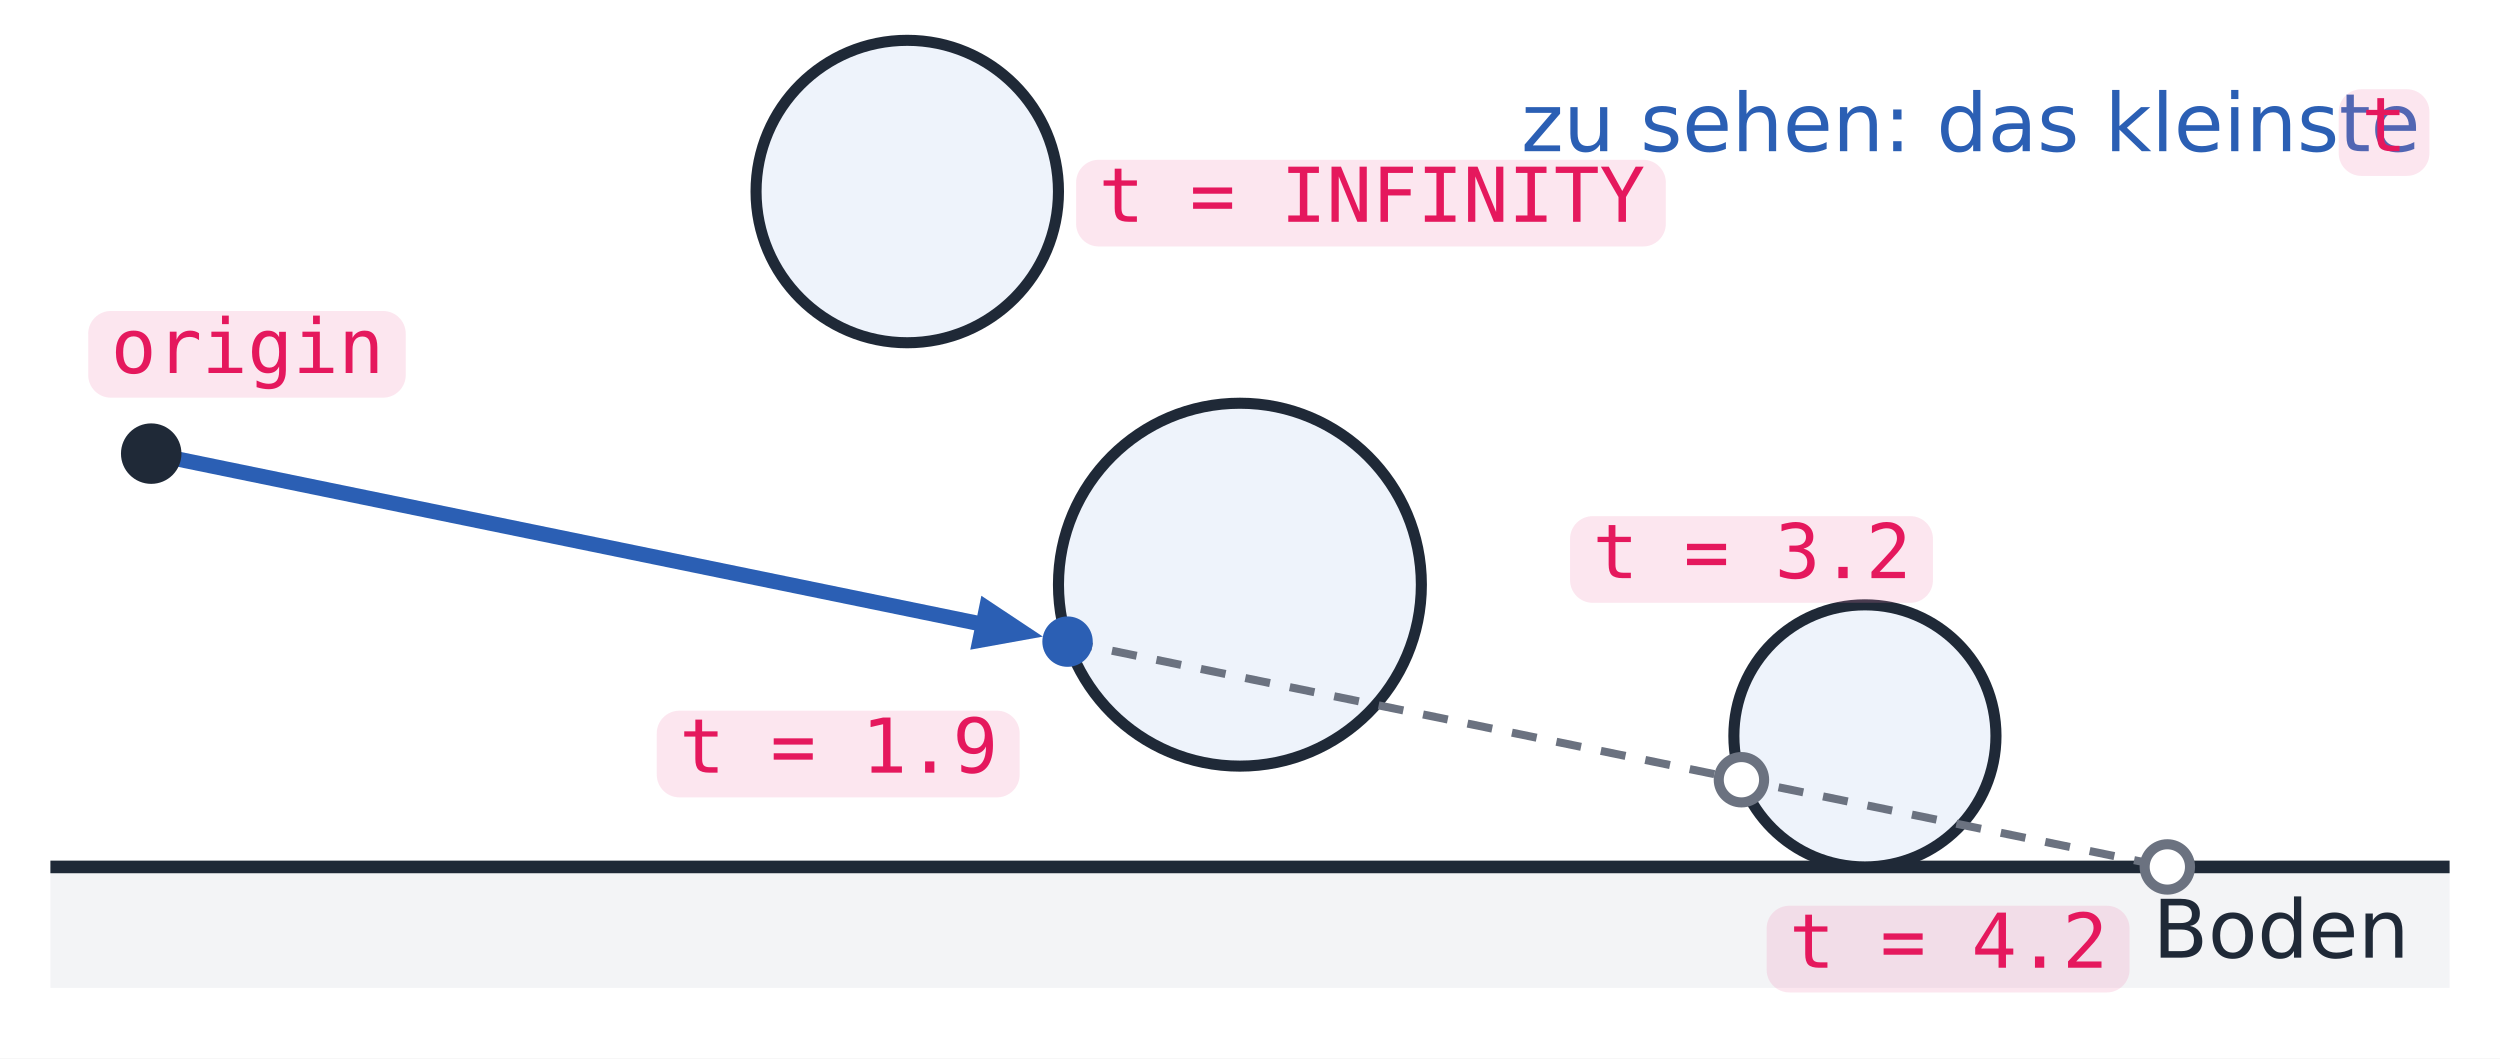
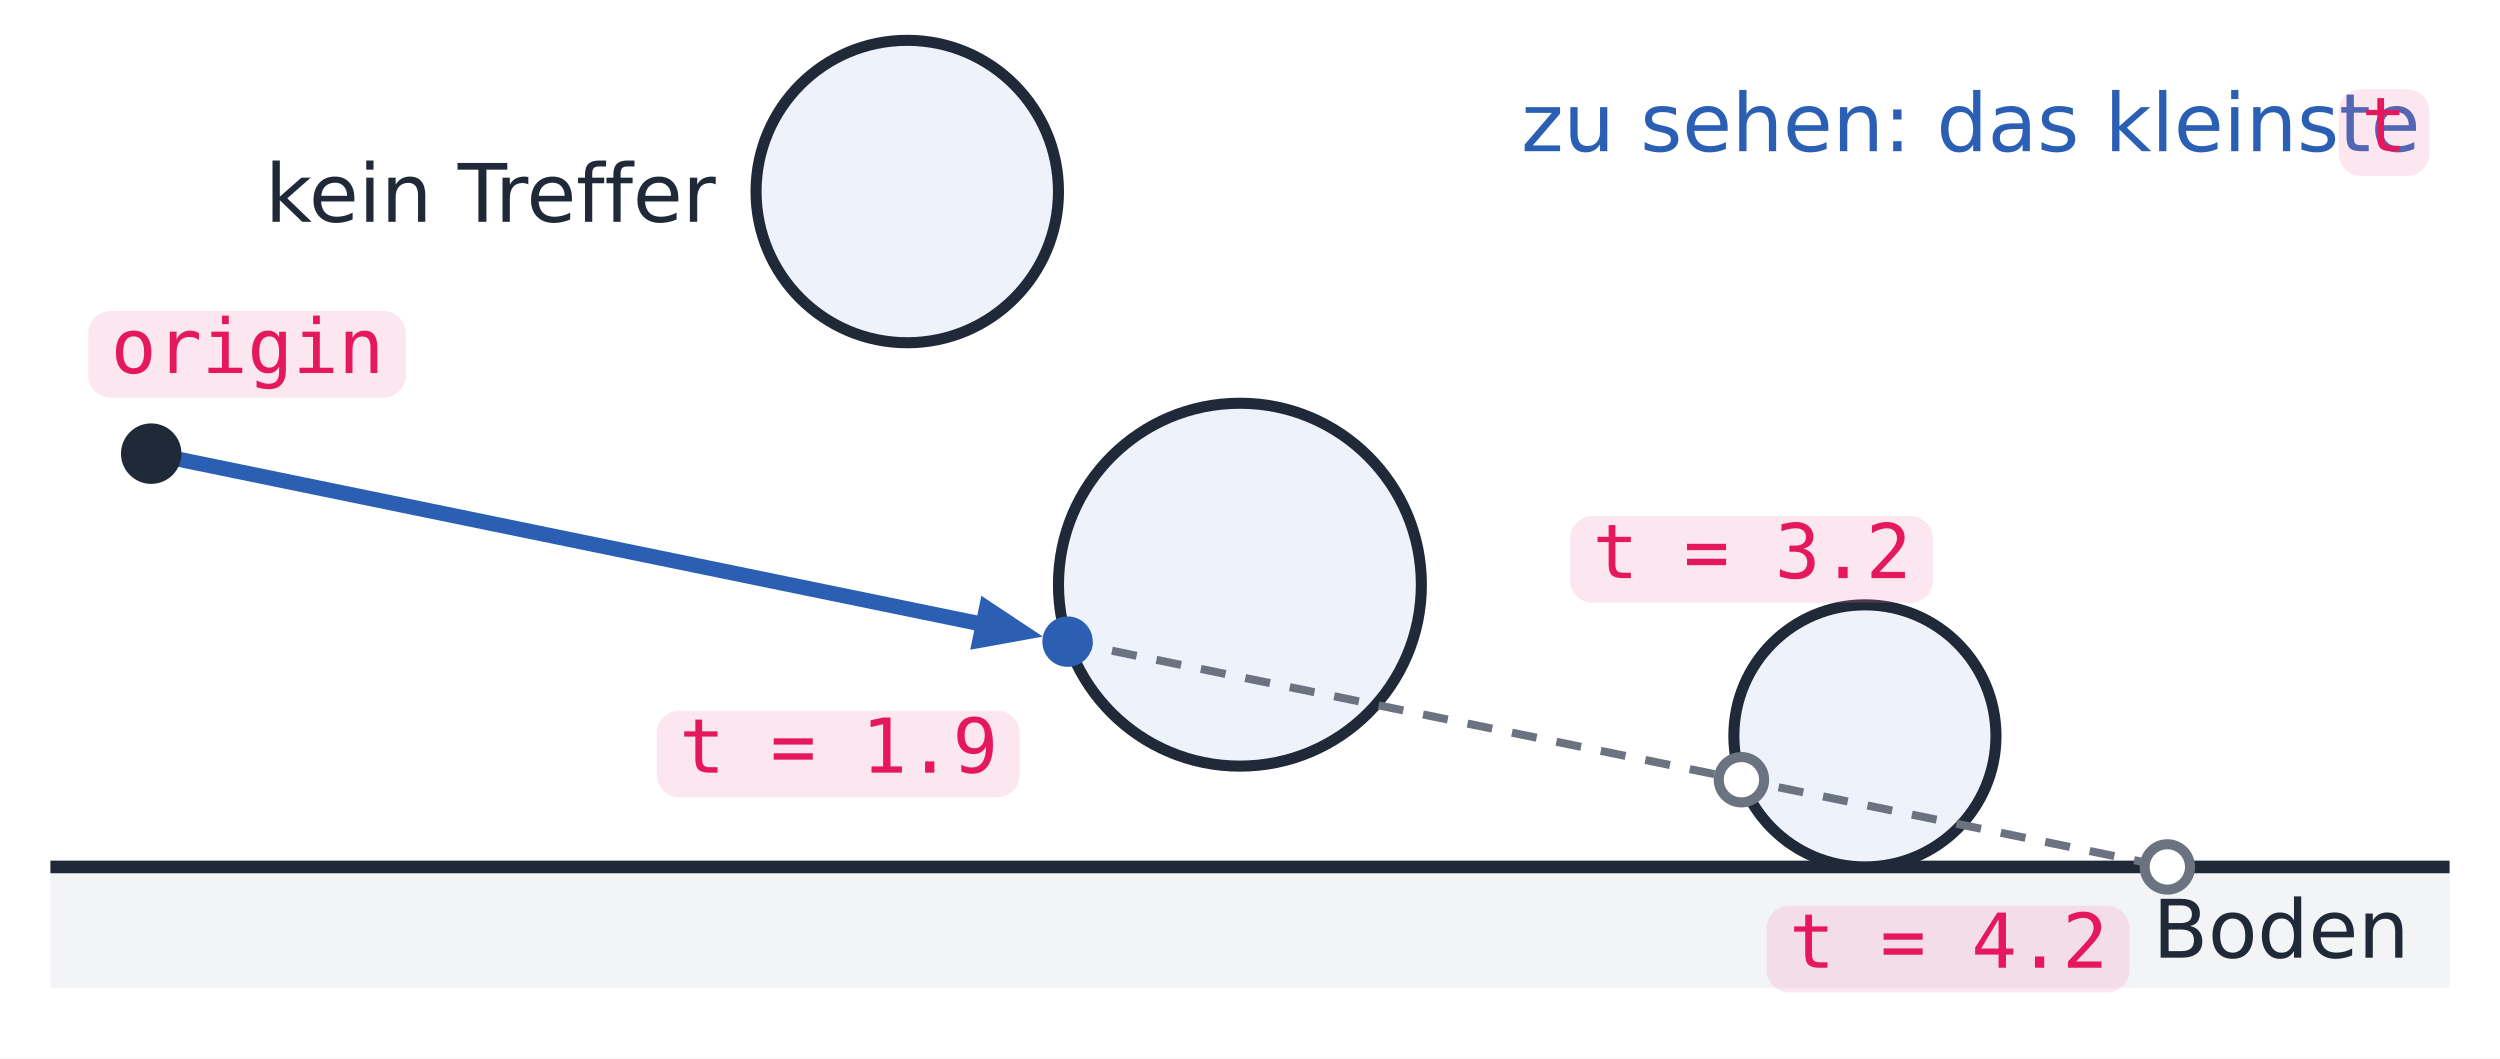
<svg xmlns="http://www.w3.org/2000/svg" viewBox="0 0 496 210" width="496" height="210" font-family="IBM Plex Sans, DejaVu Sans, sans-serif">
  <rect width="496" height="210" fill="#ffffff" />
  <rect x="10.0" y="172.0" width="476.0" height="24.0" fill="#f3f4f6" />
  <line x1="10.0" y1="172.0" x2="486.0" y2="172.0" stroke="#1f2937" stroke-width="2.5" />
  <text x="478.0" y="190.0" font-size="16" fill="#1f2937" text-anchor="end" xml:space="preserve">Boden</text>
  <circle cx="180.0" cy="38.0" r="30.0" fill="#eef3fb" stroke="#1f2937" stroke-width="2.2" />
  <circle cx="246.0" cy="116.0" r="36.0" fill="#eef3fb" stroke="#1f2937" stroke-width="2.2" />
  <circle cx="370.0" cy="146.0" r="26.0" fill="#eef3fb" stroke="#1f2937" stroke-width="2.2" />
  <line x1="211.8" y1="127.3" x2="430.0" y2="172.0" stroke="#6b7280" stroke-width="1.6" stroke-dasharray="5 4" />
  <line x1="30.0" y1="90.0" x2="197.6" y2="124.4" stroke="#2b5fb4" stroke-width="3" />
  <polygon points="206.9,126.3 194.7,118.2 192.5,128.9" fill="#2b5fb4" />
  <circle cx="211.8" cy="127.3" r="5.0" fill="#2b5fb4" />
  <rect x="130.3" y="141.0" width="72.0" height="17.2" rx="4.5" fill="#f384af" fill-opacity="0.2" />
  <text x="134.8" y="153.3" font-size="15" fill="#e5185d" font-family="'0xProto Nerd Font Mono', 'DejaVu Sans Mono', monospace">t = 1.9</text>
  <circle cx="345.5" cy="154.7" r="4.5" fill="#ffffff" stroke="#6b7280" stroke-width="2" />
  <rect x="311.5" y="102.4" width="72.0" height="17.2" rx="4.5" fill="#f384af" fill-opacity="0.2" />
  <text x="316.0" y="114.7" font-size="15" fill="#e5185d" font-family="'0xProto Nerd Font Mono', 'DejaVu Sans Mono', monospace">t = 3.2</text>
  <circle cx="430.0" cy="172.0" r="4.5" fill="#ffffff" stroke="#6b7280" stroke-width="2" />
  <rect x="350.5" y="179.7" width="72.0" height="17.2" rx="4.5" fill="#f384af" fill-opacity="0.2" />
  <text x="355.0" y="192.0" font-size="15" fill="#e5185d" font-family="'0xProto Nerd Font Mono', 'DejaVu Sans Mono', monospace">t = 4.2</text>
-   <rect x="213.5" y="31.7" width="117.0" height="17.2" rx="4.5" fill="#f384af" fill-opacity="0.2" />
-   <text x="218.0" y="44.0" font-size="15" fill="#e5185d" font-family="'0xProto Nerd Font Mono', 'DejaVu Sans Mono', monospace">t = INFINITY</text>
+   <text x="142.0" y="44.0" font-size="16" fill="#1f2937" text-anchor="end" xml:space="preserve">kein Treffer</text>
  <circle cx="30.0" cy="90.0" r="6.0" fill="#1f2937" />
  <rect x="17.5" y="61.7" width="63.0" height="17.2" rx="4.5" fill="#f384af" fill-opacity="0.2" />
  <text x="22.0" y="74.0" font-size="15" fill="#e5185d" font-family="'0xProto Nerd Font Mono', 'DejaVu Sans Mono', monospace">origin</text>
  <text x="301.8" y="30.0" font-size="16" fill="#2b5fb4" text-anchor="start" xml:space="preserve">zu sehen: das kleinste </text>
  <rect x="464.0" y="17.7" width="18.0" height="17.2" rx="4.5" fill="#f384af" fill-opacity="0.2" />
  <text x="468.5" y="30.0" font-size="15" fill="#e5185d" font-family="'0xProto Nerd Font Mono', 'DejaVu Sans Mono', monospace">t</text>
</svg>
